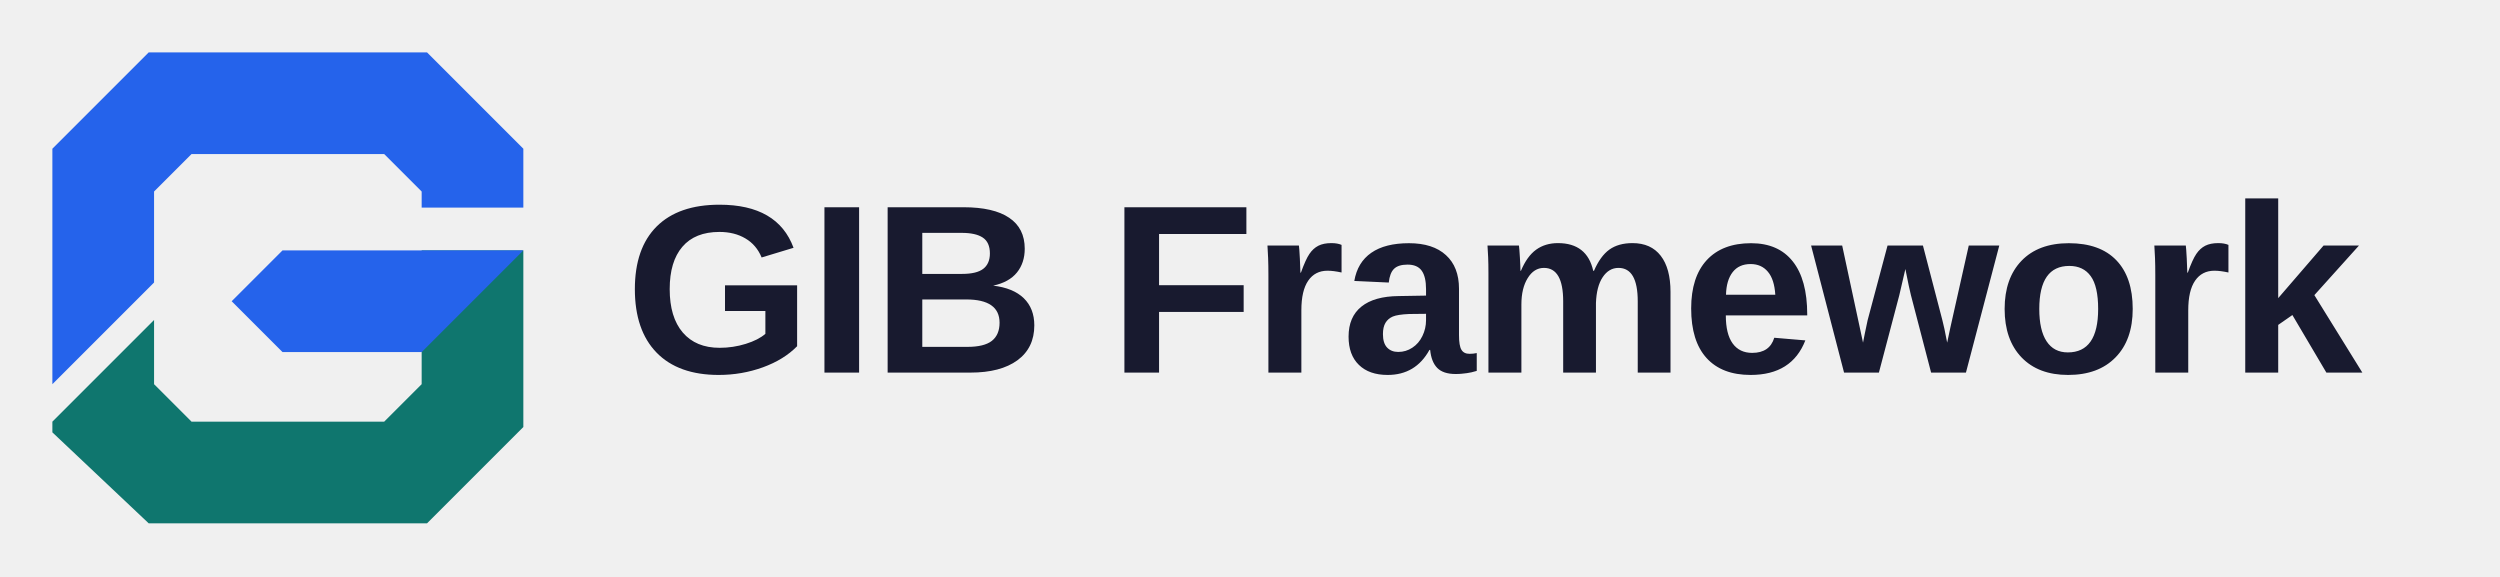
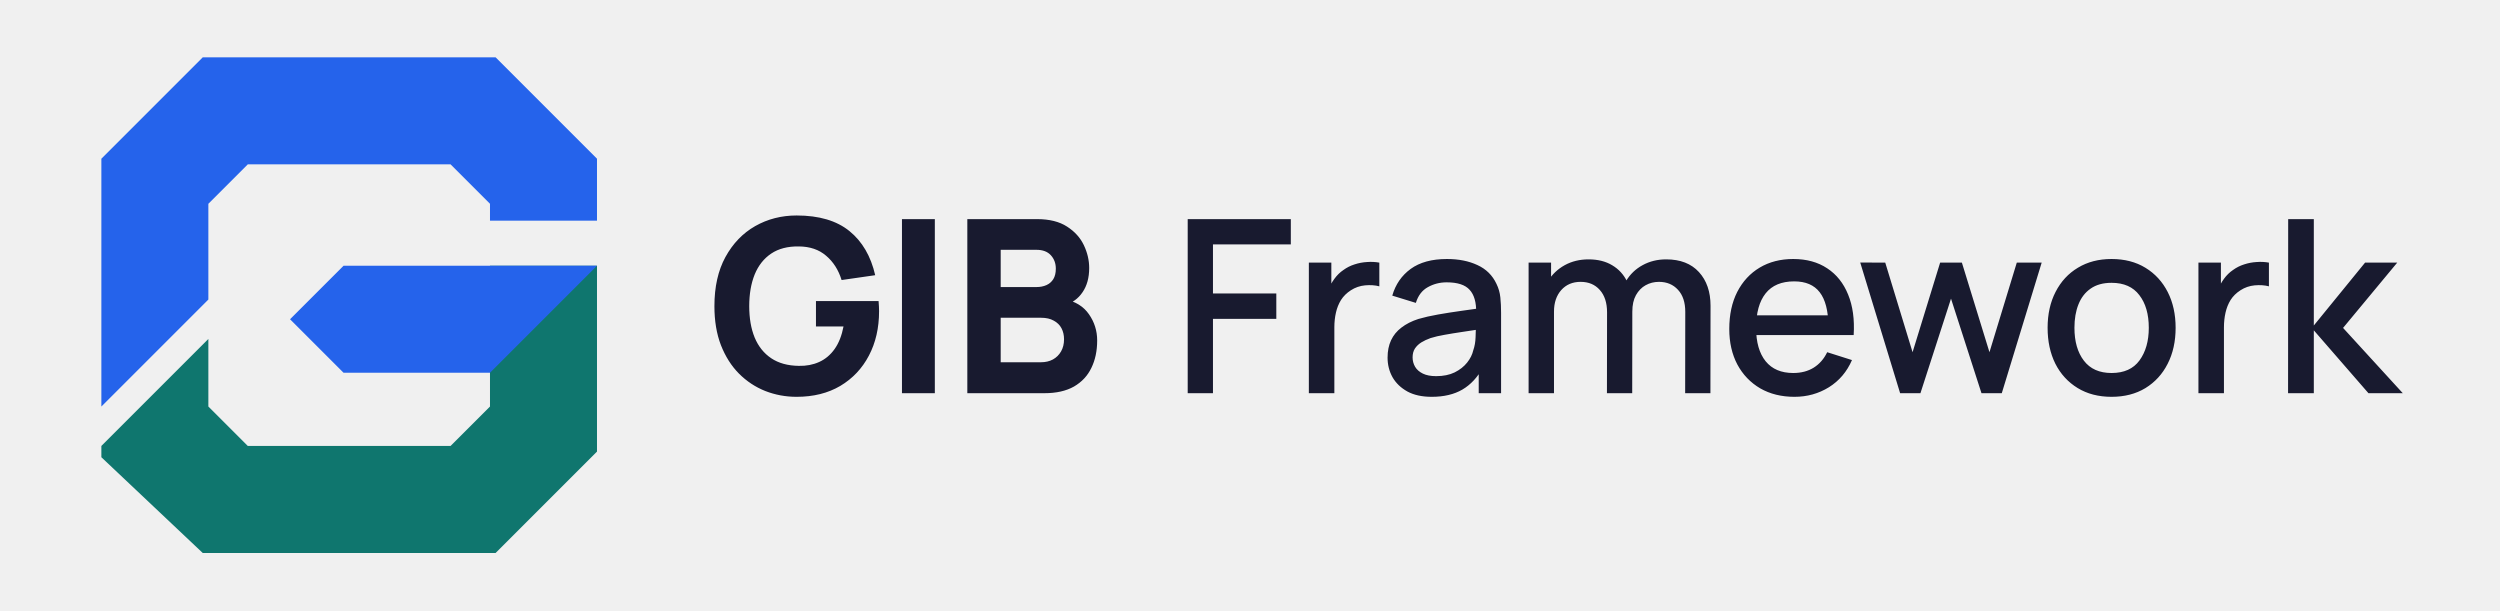
- <svg xmlns="http://www.w3.org/2000/svg" width="416" height="96" viewBox="0 0 416 96" role="img" aria-labelledby="logo-title">
-   <style>
-     .wordmark { fill: #181a2f; }
-     @media (prefers-color-scheme: dark) {
-       .wordmark { fill: #f6eee6; }
-     }
-   </style>
-   <g transform="translate(8 8) scale(.76)">
-     <path d="M0.942 73.592V22.034L22.034 0.941H82.966L104.058 22.034V34.923H81.795V31.408L73.592 23.205H31.408L23.206 31.408V51.328L0.942 73.592Z" fill="#2563EB" />
-     <path d="M0.942 84.138V81.794L23.206 59.531V73.592L31.408 81.794H73.592L81.795 73.592V44.297H104.058V82.966L82.966 104.058H22.034L0.942 84.138Z" fill="#0F766E" />
-     <path d="M51.328 44.297H104.058L81.794 66.561H51.328L40.196 55.429L51.328 44.297Z" fill="#2563EB" />
+ <svg xmlns="http://www.w3.org/2000/svg" width="213" height="52" viewBox="0 0 213 52" fill="none" role="img" aria-labelledby="logo-title">
+   <style> @media (prefers-color-scheme: dark) { .wordmark { fill: #f6eee6; } } </style>
+   <g id="GIB / Brand / APPROVED 5 / Refined Corporate Lockup / Compact">
+     <g id="LOGO / Approved G / Original untouched geometry" clip-path="url(#clip0_50_9)">
+       <g id="G symbol / 100% retained / blue-green vectors">
+         <g id="Group">
+           <path id="Vector" d="M8.636 34.637V13.523L17.273 4.885H42.227L50.864 13.523V18.802H41.747V17.362L38.388 14.003H21.112L17.753 17.362V25.52L8.636 34.637Z" fill="#2563EB" />
+         </g>
+         <g id="Group_2">
+           <path id="Vector_2" d="M8.636 38.956V37.996L17.753 28.879V34.637L21.112 37.996H38.388L41.747 34.637V22.641H50.864V38.476L42.227 47.114H17.273L8.636 38.956Z" fill="#0F766E" />
+         </g>
+         <g id="Group_3">
+           <path id="Vector_3" d="M29.27 22.641H50.864L41.747 31.758H29.27L24.711 27.199L29.27 22.641Z" fill="#2563EB" />
+         </g>
+       </g>
+     </g>
+     <g id="LOGO / Typographic lockup">
+       <g id="Wordmark / GIB + Framework / optical spacing" clip-path="url(#clip1_50_9)">
+         <path id="Brand word / GIB" d="M67.872 33.809C66.938 33.809 66.049 33.644 65.204 33.315C64.36 32.978 63.611 32.484 62.959 31.831C62.313 31.179 61.802 30.372 61.424 29.411C61.053 28.45 60.868 27.341 60.868 26.084C60.868 24.443 61.18 23.049 61.805 21.902C62.437 20.749 63.282 19.87 64.339 19.265C65.403 18.661 66.581 18.359 67.872 18.359C69.781 18.359 71.281 18.802 72.373 19.688C73.465 20.573 74.196 21.827 74.567 23.447L71.704 23.859C71.436 22.994 70.996 22.304 70.385 21.789C69.781 21.267 69.005 21.003 68.057 20.996C67.117 20.982 66.334 21.185 65.709 21.604C65.084 22.022 64.614 22.616 64.298 23.385C63.989 24.154 63.834 25.054 63.834 26.084C63.834 27.114 63.989 28.007 64.298 28.762C64.614 29.517 65.084 30.104 65.709 30.523C66.334 30.942 67.117 31.159 68.057 31.172C68.696 31.186 69.273 31.076 69.788 30.843C70.31 30.609 70.749 30.242 71.106 29.741C71.463 29.239 71.717 28.597 71.868 27.814H69.52V25.651H74.855C74.869 25.741 74.879 25.899 74.886 26.125C74.893 26.352 74.897 26.482 74.897 26.517C74.897 27.938 74.608 29.198 74.031 30.297C73.455 31.395 72.641 32.257 71.59 32.882C70.54 33.5 69.3 33.809 67.872 33.809ZM76.847 33.5V18.668H79.648V33.5H76.847ZM82.416 33.5V18.668H88.349C89.407 18.668 90.262 18.881 90.914 19.307C91.566 19.726 92.043 20.254 92.346 20.893C92.648 21.531 92.799 22.177 92.799 22.829C92.799 23.66 92.61 24.35 92.232 24.899C91.862 25.449 91.35 25.816 90.698 26.002V25.487C91.625 25.679 92.318 26.108 92.778 26.774C93.245 27.44 93.479 28.185 93.479 29.009C93.479 29.895 93.314 30.674 92.984 31.347C92.662 32.02 92.167 32.549 91.501 32.934C90.835 33.311 89.997 33.5 88.988 33.5H82.416ZM85.259 30.863H88.7C89.077 30.863 89.414 30.784 89.709 30.626C90.004 30.462 90.234 30.235 90.399 29.947C90.571 29.651 90.656 29.305 90.656 28.906C90.656 28.556 90.584 28.244 90.44 27.969C90.296 27.694 90.076 27.478 89.781 27.32C89.493 27.155 89.132 27.073 88.7 27.073H85.259V30.863ZM85.259 24.457H88.308C88.624 24.457 88.906 24.402 89.153 24.292C89.4 24.182 89.596 24.014 89.74 23.787C89.884 23.554 89.956 23.255 89.956 22.891C89.956 22.438 89.815 22.057 89.534 21.748C89.252 21.439 88.844 21.284 88.308 21.284H85.259V24.457Z" fill="#181A2F" class="wordmark" />
+         <path id="Brand word / Framework" d="M101.192 33.5V18.668H109.978V20.821H103.345V25.003H108.742V27.166H103.345V33.5H101.192ZM111.514 33.5V22.376H113.43V25.075L113.162 24.724C113.299 24.367 113.478 24.041 113.698 23.746C113.917 23.444 114.171 23.197 114.46 23.004C114.741 22.798 115.054 22.64 115.397 22.53C115.747 22.414 116.104 22.345 116.468 22.325C116.832 22.297 117.182 22.314 117.519 22.376V24.395C117.155 24.299 116.75 24.271 116.303 24.312C115.864 24.354 115.459 24.494 115.088 24.735C114.738 24.961 114.46 25.236 114.254 25.559C114.055 25.881 113.91 26.242 113.821 26.64C113.732 27.032 113.687 27.447 113.687 27.887V33.5H111.514ZM121.98 33.809C121.156 33.809 120.466 33.658 119.91 33.356C119.354 33.047 118.931 32.642 118.643 32.14C118.361 31.632 118.221 31.076 118.221 30.472C118.221 29.909 118.32 29.414 118.519 28.989C118.718 28.563 119.014 28.202 119.405 27.907C119.796 27.605 120.277 27.361 120.847 27.176C121.341 27.032 121.901 26.905 122.526 26.795C123.151 26.685 123.807 26.582 124.493 26.486C125.187 26.39 125.873 26.293 126.553 26.197L125.77 26.63C125.784 25.758 125.599 25.112 125.214 24.694C124.837 24.268 124.184 24.055 123.257 24.055C122.674 24.055 122.138 24.192 121.65 24.467C121.163 24.735 120.823 25.181 120.631 25.806L118.622 25.188C118.897 24.233 119.419 23.475 120.188 22.912C120.964 22.349 121.994 22.067 123.278 22.067C124.273 22.067 125.139 22.239 125.873 22.582C126.615 22.919 127.157 23.454 127.501 24.189C127.679 24.553 127.789 24.937 127.83 25.342C127.872 25.747 127.892 26.184 127.892 26.651V33.5H125.987V30.956L126.358 31.285C125.897 32.137 125.31 32.772 124.596 33.191C123.889 33.603 123.017 33.809 121.98 33.809ZM122.361 32.048C122.972 32.048 123.498 31.941 123.937 31.728C124.376 31.509 124.73 31.231 124.998 30.894C125.266 30.558 125.441 30.207 125.523 29.843C125.64 29.514 125.705 29.143 125.719 28.731C125.74 28.319 125.75 27.989 125.75 27.742L126.45 28C125.77 28.103 125.152 28.195 124.596 28.278C124.04 28.36 123.535 28.443 123.082 28.525C122.636 28.601 122.238 28.693 121.887 28.803C121.592 28.906 121.328 29.03 121.094 29.174C120.868 29.318 120.686 29.493 120.548 29.699C120.418 29.905 120.353 30.156 120.353 30.451C120.353 30.74 120.425 31.007 120.569 31.255C120.713 31.495 120.933 31.687 121.228 31.831C121.523 31.976 121.901 32.048 122.361 32.048ZM143.575 33.5L143.585 26.568C143.585 25.765 143.379 25.14 142.967 24.694C142.555 24.24 142.013 24.014 141.34 24.014C140.928 24.014 140.55 24.11 140.207 24.302C139.87 24.488 139.596 24.769 139.383 25.147C139.177 25.517 139.074 25.984 139.074 26.547L138.034 26.022C138.02 25.239 138.185 24.553 138.528 23.962C138.878 23.372 139.352 22.915 139.949 22.592C140.547 22.263 141.216 22.098 141.958 22.098C143.16 22.098 144.09 22.458 144.749 23.179C145.408 23.9 145.738 24.858 145.738 26.053L145.728 33.5H143.575ZM130.237 33.5V22.376H132.152V25.59H132.4V33.5H130.237ZM136.911 33.5L136.921 26.609C136.921 25.799 136.715 25.164 136.303 24.704C135.898 24.244 135.352 24.014 134.666 24.014C133.986 24.014 133.436 24.247 133.018 24.714C132.606 25.181 132.4 25.792 132.4 26.547L131.37 25.888C131.37 25.16 131.545 24.512 131.895 23.942C132.245 23.372 132.719 22.922 133.316 22.592C133.914 22.263 134.59 22.098 135.345 22.098C136.135 22.098 136.808 22.266 137.364 22.603C137.92 22.932 138.343 23.396 138.631 23.993C138.926 24.59 139.074 25.284 139.074 26.074L139.064 33.5H136.911ZM152.886 33.809C151.78 33.809 150.808 33.569 149.971 33.088C149.14 32.6 148.491 31.924 148.024 31.059C147.564 30.187 147.334 29.177 147.334 28.031C147.334 26.815 147.56 25.761 148.014 24.869C148.474 23.976 149.112 23.286 149.929 22.798C150.747 22.311 151.698 22.067 152.783 22.067C153.916 22.067 154.88 22.331 155.677 22.86C156.473 23.382 157.067 24.127 157.459 25.095C157.857 26.063 158.015 27.214 157.933 28.546H155.78V27.763C155.766 26.472 155.519 25.517 155.038 24.899C154.564 24.282 153.84 23.973 152.865 23.973C151.787 23.973 150.977 24.312 150.434 24.992C149.892 25.672 149.62 26.654 149.62 27.938C149.62 29.16 149.892 30.108 150.434 30.781C150.977 31.447 151.759 31.78 152.783 31.78C153.455 31.78 154.036 31.629 154.523 31.327C155.018 31.018 155.402 30.578 155.677 30.008L157.788 30.678C157.356 31.674 156.7 32.446 155.821 32.995C154.942 33.538 153.964 33.809 152.886 33.809ZM148.92 28.546V26.867H156.861V28.546H148.92ZM161.89 33.5L158.491 22.366L160.623 22.376L162.951 30.008L165.299 22.376H167.153L169.502 30.008L171.83 22.376H173.951L170.552 33.5H168.822L166.226 25.445L163.621 33.5H161.89ZM179.904 33.809C178.792 33.809 177.827 33.558 177.01 33.057C176.193 32.556 175.561 31.866 175.115 30.987C174.675 30.101 174.456 29.081 174.456 27.928C174.456 26.767 174.682 25.747 175.135 24.869C175.589 23.983 176.224 23.296 177.041 22.809C177.858 22.314 178.812 22.067 179.904 22.067C181.017 22.067 181.981 22.318 182.799 22.819C183.616 23.32 184.247 24.01 184.694 24.889C185.14 25.768 185.363 26.781 185.363 27.928C185.363 29.088 185.137 30.111 184.683 30.997C184.237 31.876 183.605 32.566 182.788 33.067C181.971 33.562 181.01 33.809 179.904 33.809ZM179.904 31.78C180.969 31.78 181.762 31.423 182.284 30.709C182.812 29.988 183.077 29.061 183.077 27.928C183.077 26.767 182.809 25.84 182.273 25.147C181.745 24.446 180.955 24.096 179.904 24.096C179.183 24.096 178.589 24.261 178.122 24.59C177.655 24.913 177.309 25.363 177.082 25.94C176.855 26.51 176.742 27.172 176.742 27.928C176.742 29.095 177.01 30.029 177.546 30.729C178.081 31.43 178.867 31.78 179.904 31.78ZM187.307 33.5V22.376H189.222V25.075L188.955 24.724C189.092 24.367 189.271 24.041 189.49 23.746C189.71 23.444 189.964 23.197 190.252 23.004C190.534 22.798 190.846 22.64 191.19 22.53C191.54 22.414 191.897 22.345 192.261 22.325C192.625 22.297 192.975 22.314 193.312 22.376V24.395C192.948 24.299 192.543 24.271 192.096 24.312C191.657 24.354 191.252 24.494 190.881 24.735C190.531 24.961 190.252 25.236 190.046 25.559C189.847 25.881 189.703 26.242 189.614 26.64C189.525 27.032 189.48 27.447 189.48 27.887V33.5H187.307ZM194.943 33.5L194.953 18.668H197.137V27.732L201.504 22.376H204.244L199.629 27.938L204.717 33.5H201.792L197.137 28.144V33.5H194.943Z" fill="#181A2F" class="wordmark" />
+       </g>
+     </g>
  </g>
-   <text class="wordmark" x="104" y="62" font-family="Manrope, Segoe UI, Arial, sans-serif" font-size="40" font-weight="600" letter-spacing="-.6">
-     <tspan font-weight="800">GIB</tspan> Framework</text>
+   <defs>
+     <clipPath id="clip0_50_9">
+       <rect width="43" height="43" fill="white" transform="translate(8.25 4.5)" />
+     </clipPath>
+     <clipPath id="clip1_50_9">
+       <rect width="144.5" height="29" fill="white" transform="translate(60.25 11.5)" />
+     </clipPath>
+   </defs>
</svg>
